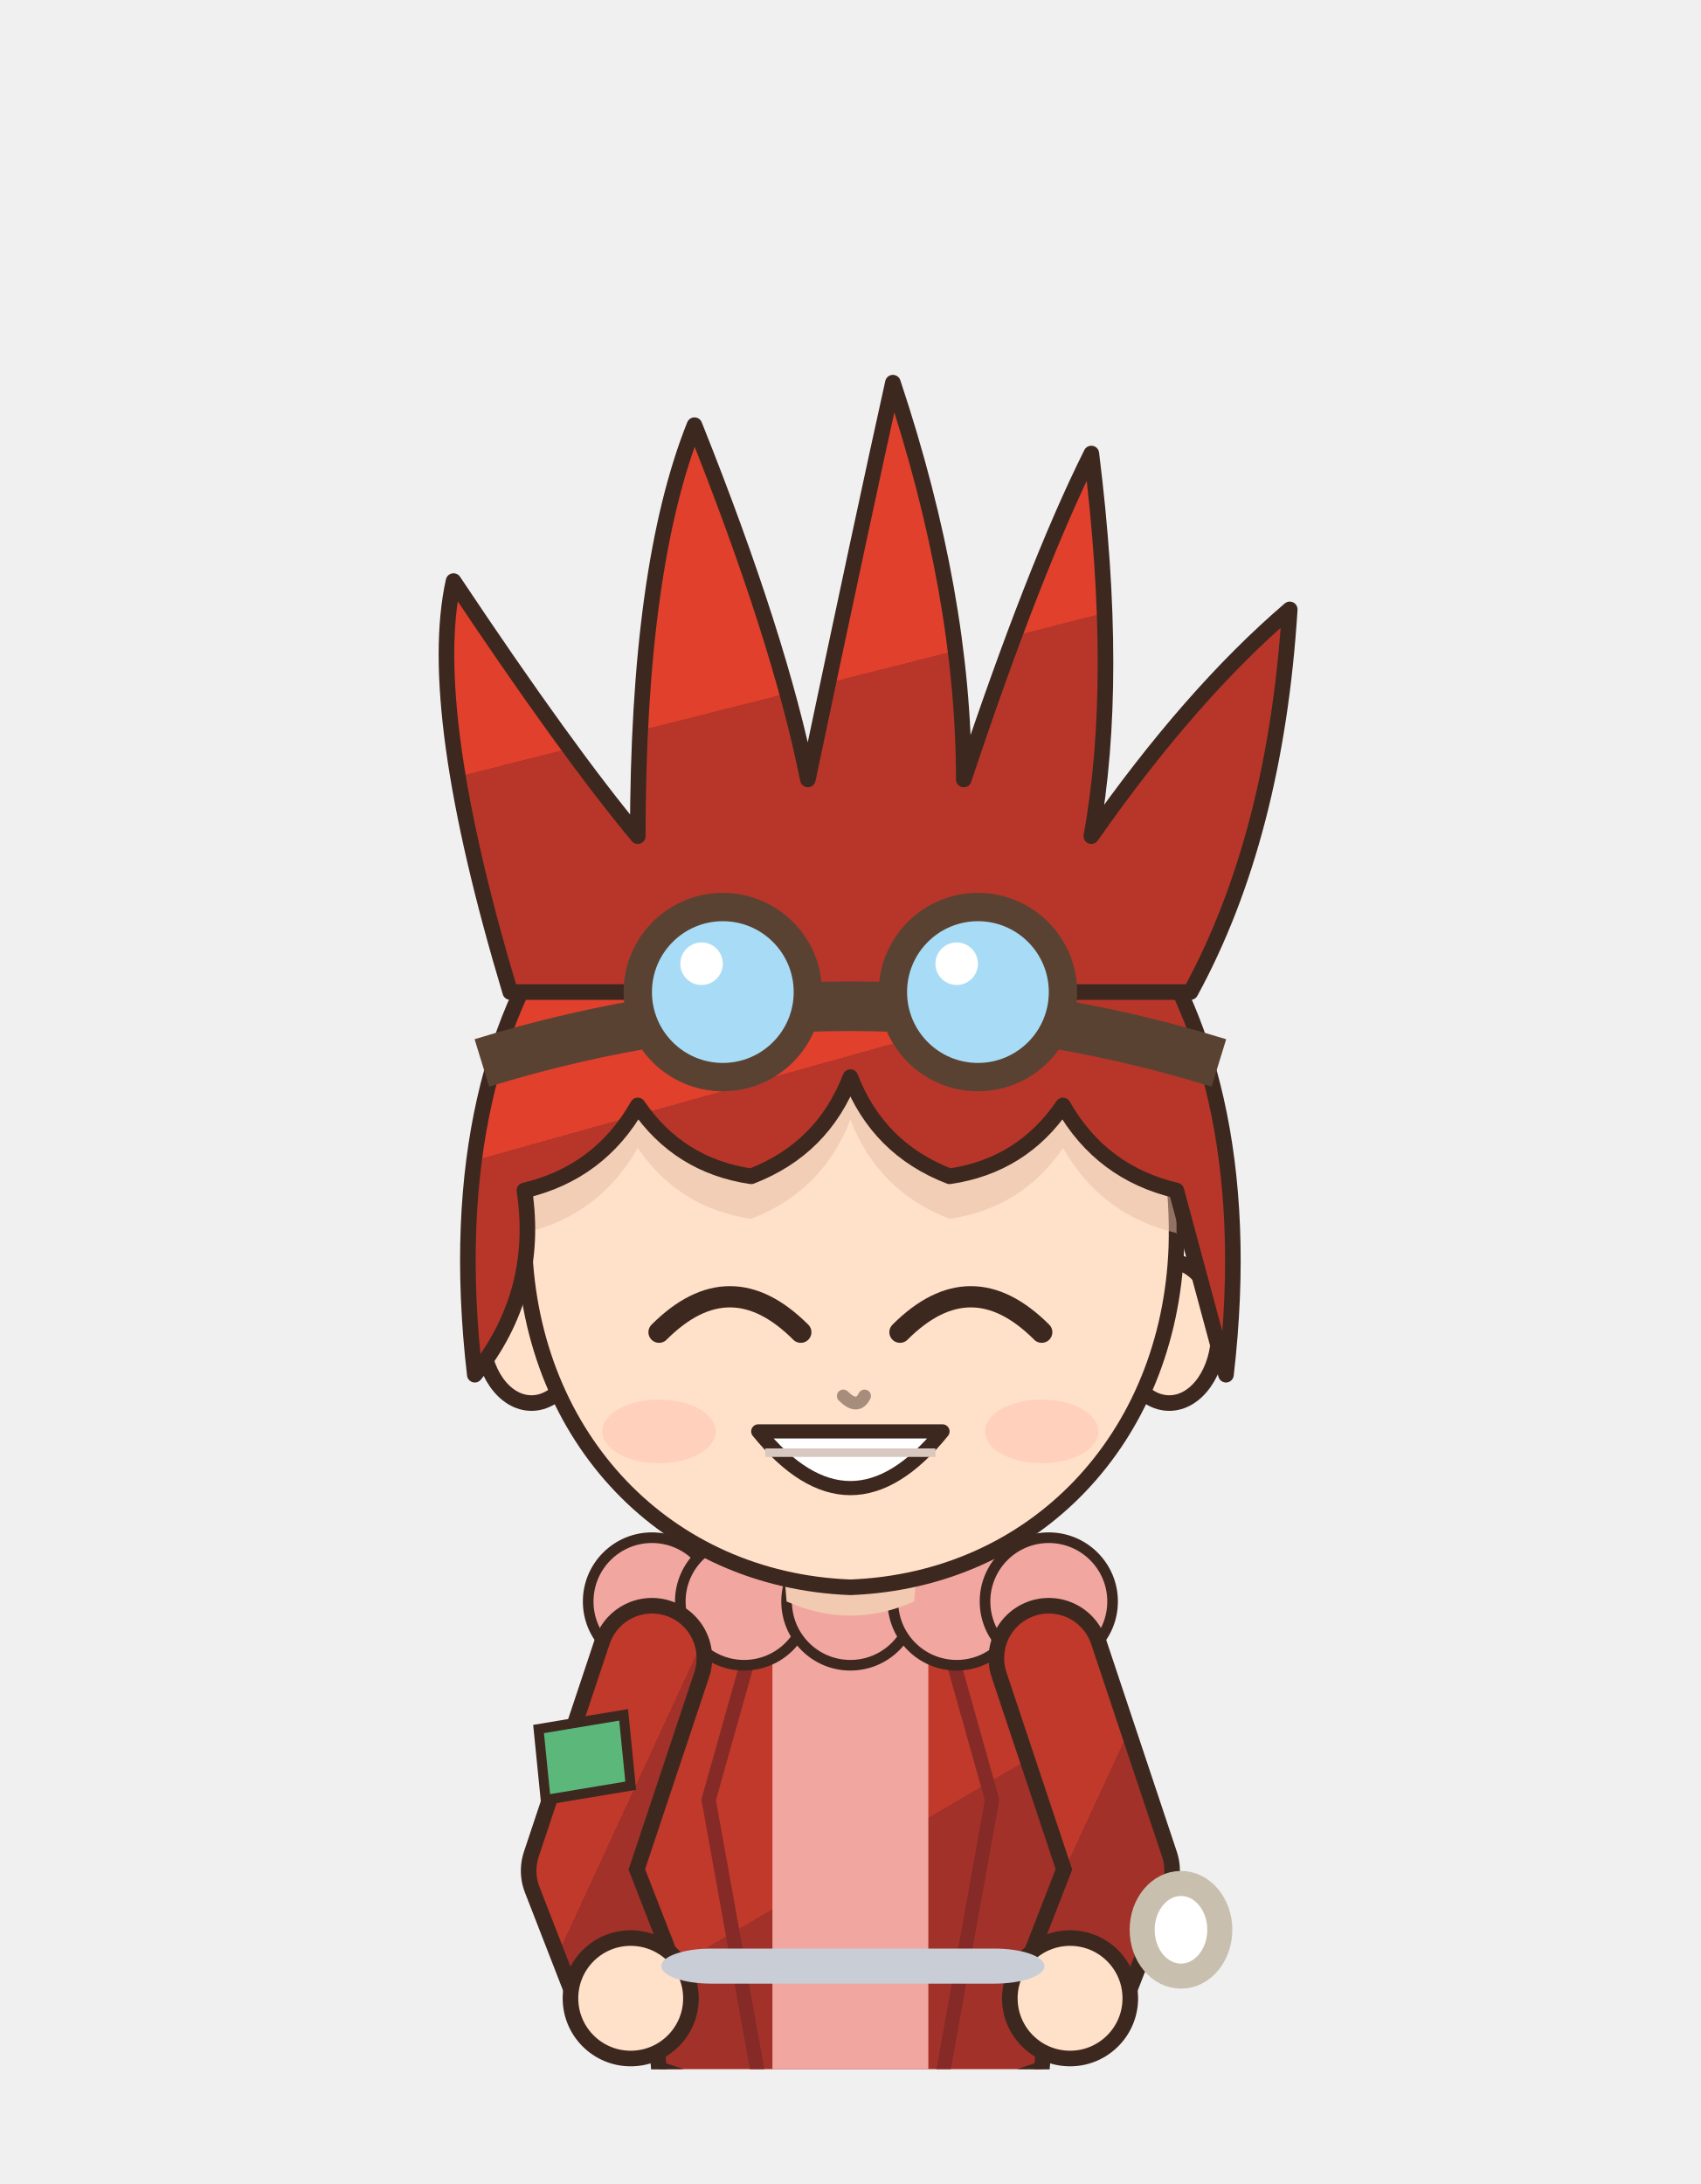
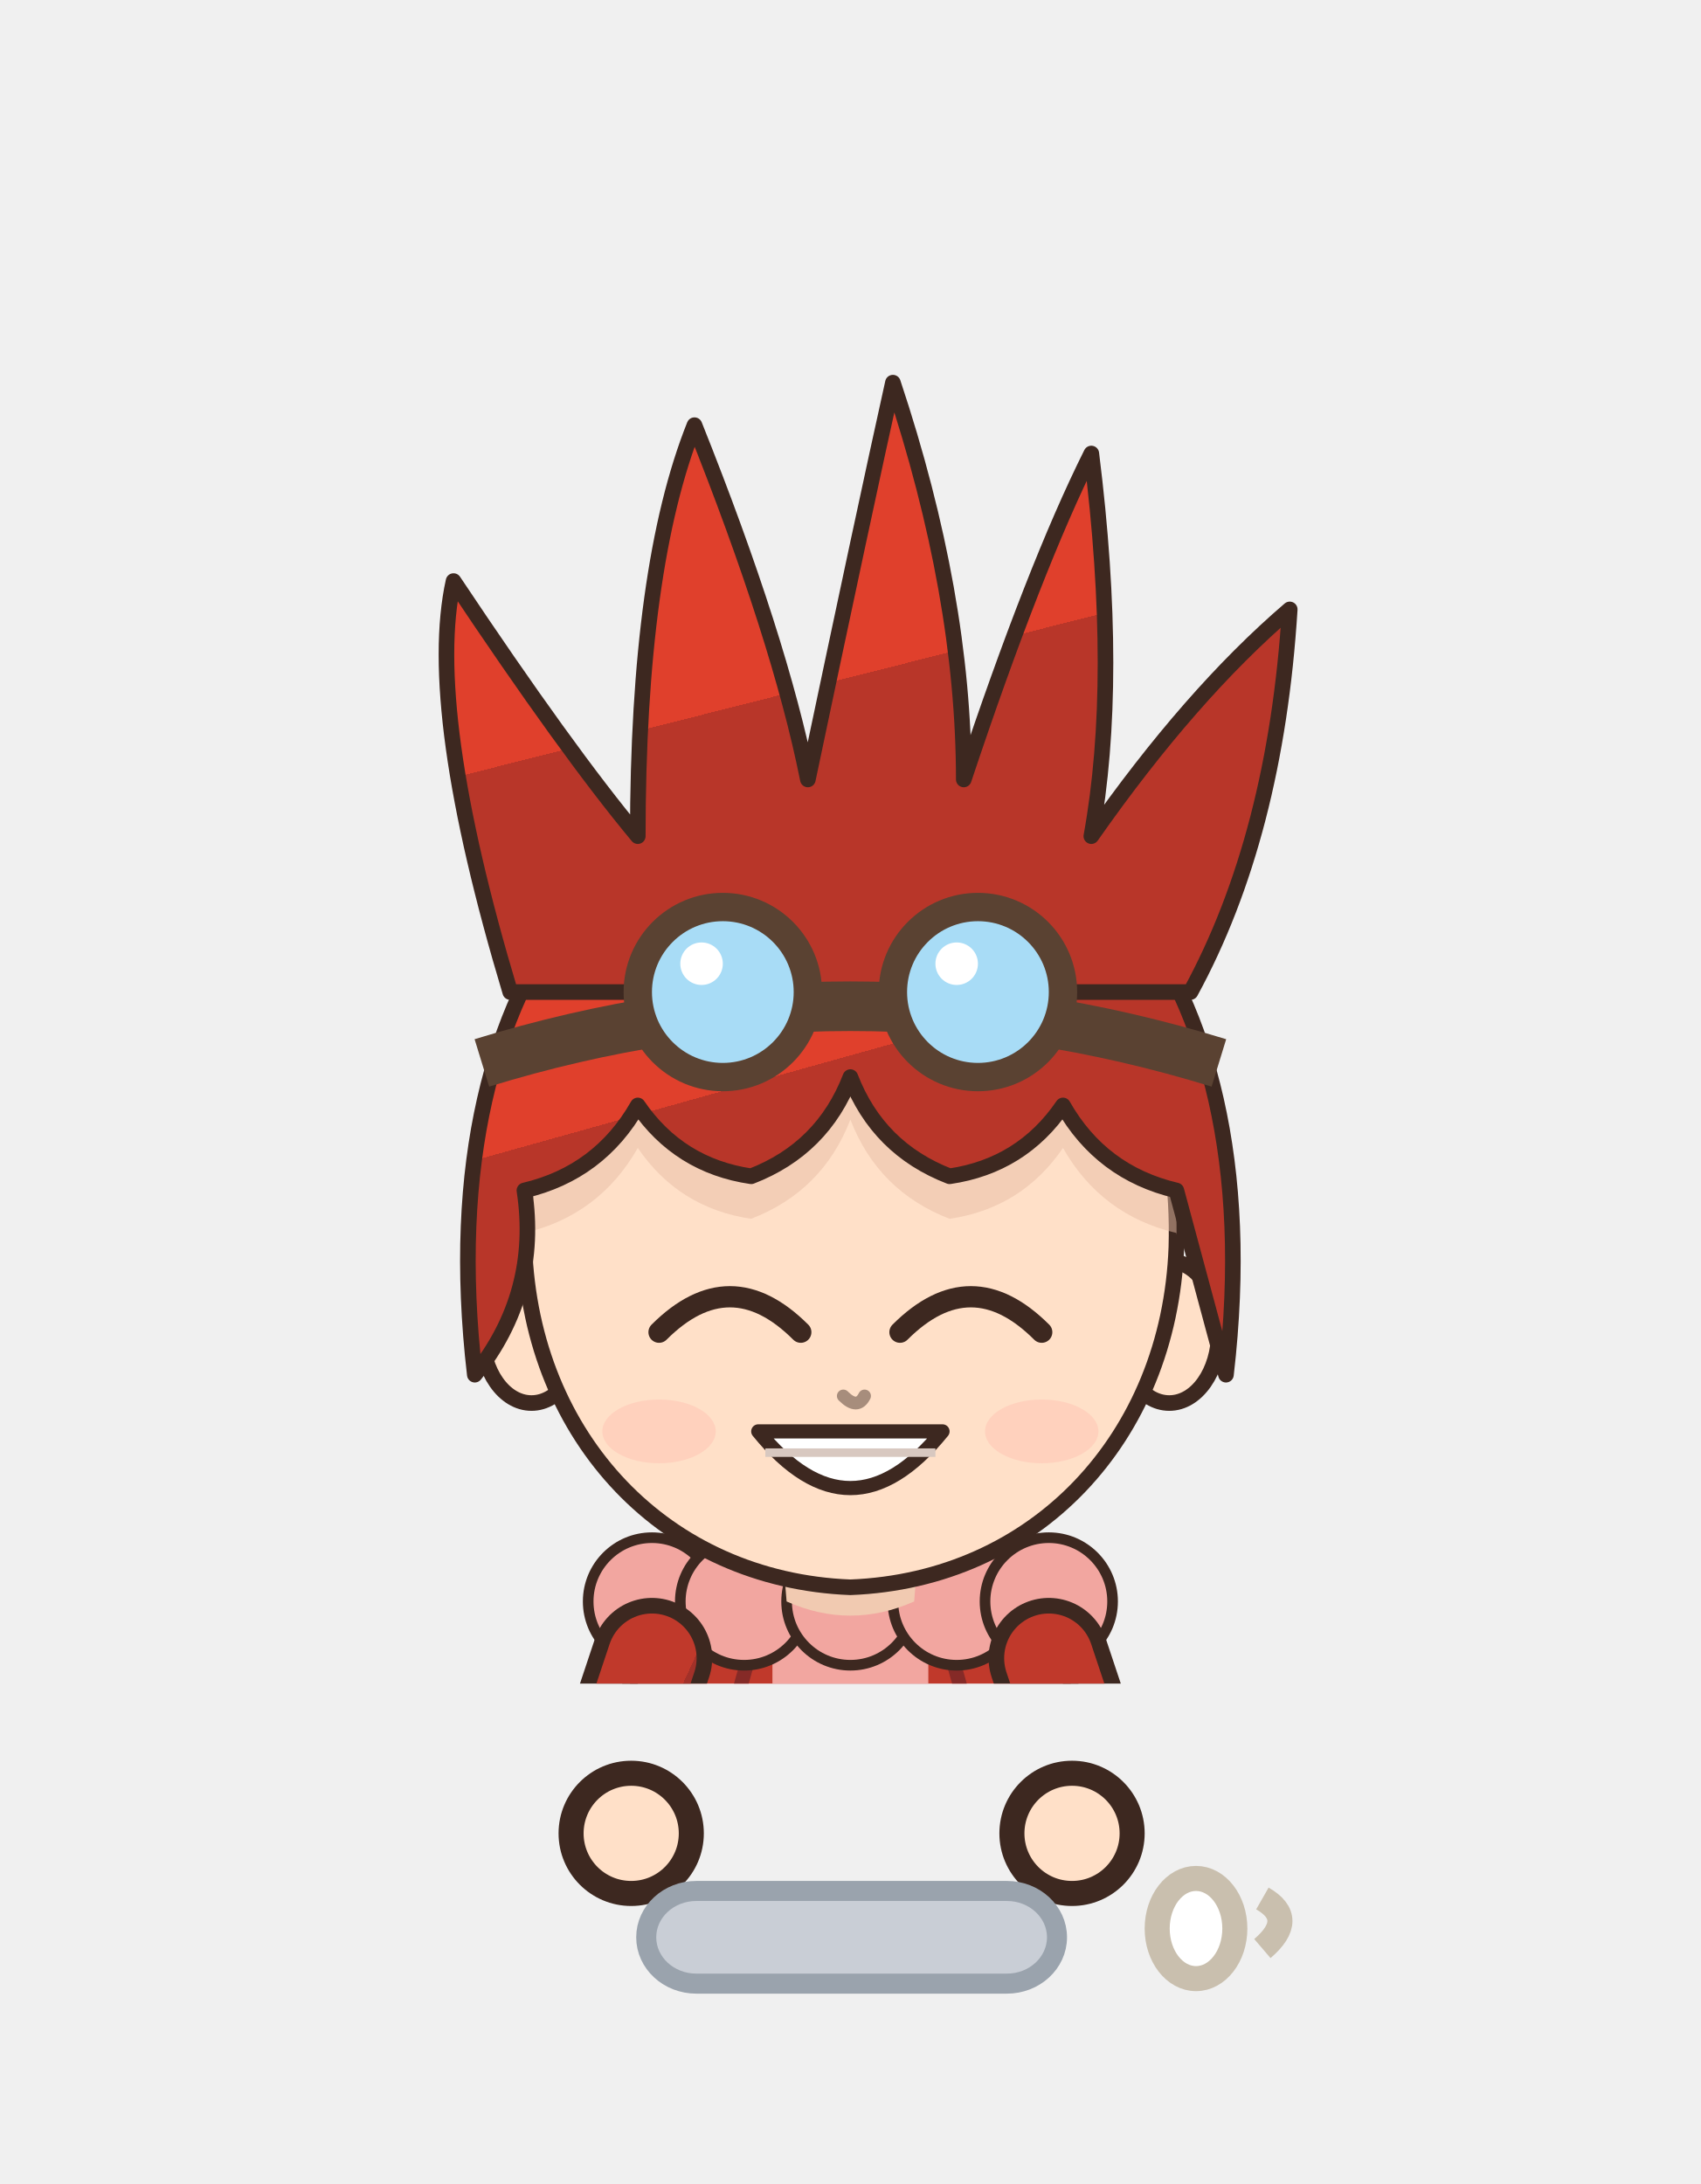
<svg xmlns="http://www.w3.org/2000/svg" viewBox="969.0 326.8 67.9 87.2" width="67.9" height="87.2">
-   <svg x="969.0" y="326.8" viewBox="-120 -180 240 292" width="67.902" height="82.615">
+   <svg x="969.0" y="326.8" viewBox="-120 -180 240 237.59" width="67.902" height="67.22">
    <defs>
-       <linearGradient id="hair65" x1="0" y1="0" x2=".35" y2="1">
+       <linearGradient id="hair81" x1="0" y1="0" x2=".35" y2="1">
        <stop offset="0" stop-color="#e0402c" />
        <stop offset=".58" stop-color="#e0402c" />
        <stop offset=".58" stop-color="#b83629" />
        <stop offset="1" stop-color="#b83629" />
      </linearGradient>
-       <radialGradient id="skin65" cx=".4" cy=".32" r=".85">
+       <radialGradient id="skin81" cx=".4" cy=".32" r=".85">
        <stop offset="0" stop-color="#ffe0c8" />
        <stop offset=".84" stop-color="#ffe0c8" />
        <stop offset=".84" stop-color="#f1cab1" />
        <stop offset="1" stop-color="#f1cab1" />
      </radialGradient>
-       <linearGradient id="cloth65" x1="0" y1="0" x2=".45" y2="1">
+       <linearGradient id="cloth81" x1="0" y1="0" x2=".45" y2="1">
        <stop offset="0" stop-color="#c0392b" />
        <stop offset=".6" stop-color="#c0392b" />
        <stop offset=".6" stop-color="#a23129" />
        <stop offset="1" stop-color="#a23129" />
      </linearGradient>
-       <linearGradient id="iris65" x1="0" y1="0" x2="0" y2="1">
+       <linearGradient id="iris81" x1="0" y1="0" x2="0" y2="1">
        <stop offset="0" stop-color="#5a481a" />
        <stop offset=".5" stop-color="#c9a23a" />
        <stop offset="1" stop-color="#e1cb92" />
      </linearGradient>
-       <linearGradient id="straw65" x1="0" y1="0" x2=".3" y2="1">
+       <linearGradient id="straw81" x1="0" y1="0" x2=".3" y2="1">
        <stop offset="0" stop-color="#ffe39a" />
        <stop offset=".58" stop-color="#ffe39a" />
        <stop offset=".58" stop-color="#e9b456" />
        <stop offset="1" stop-color="#e9b456" />
      </linearGradient>
-       <clipPath id="face65">
+       <clipPath id="face81">
        <path d="M -46,-4 C -47,-38 -25,-55 0,-55 C 25,-55 47,-38 46,-4 C 45,23 26,43 0,44 C -26,43 -45,23 -46,-4 Z" />
      </clipPath>
    </defs>
    <rect x="-23" y="118" width="20" height="84" rx="8" fill="#2b2a38" stroke="#3d2820" stroke-width="2.2" stroke-linejoin="round" />
    <ellipse cx="-13" cy="205" rx="14" ry="7" fill="#3a2a24" stroke="#3d2820" stroke-width="2.2" stroke-linejoin="round" />
    <rect x="3" y="118" width="20" height="84" rx="8" fill="#2b2a38" stroke="#3d2820" stroke-width="2.2" stroke-linejoin="round" />
    <ellipse cx="13" cy="205" rx="14" ry="7" fill="#3a2a24" stroke="#3d2820" stroke-width="2.2" stroke-linejoin="round" />
-     <path d="M -30,50 C -34,68 -28,94 -26,124 L 26,124 C 28,94 34,68 30,50 C 18,40 -18,40 -30,50 Z" fill="url(#cloth65)" stroke="#3d2820" stroke-width="2.2" stroke-linejoin="round" />
+     <path d="M -30,50 C -34,68 -28,94 -26,124 L 26,124 C 28,94 34,68 30,50 C 18,40 -18,40 -30,50 Z" fill="url(#cloth81)" stroke="#3d2820" stroke-width="2.2" stroke-linejoin="round" />
    <path d="M -11,42 L 11,42 L 11,124 L -11,124 Z" fill="#f2a6a0" />
    <path d="M -11,42 L -20,74 L -11,124 M 11,42 L 20,74 L 11,124" stroke="#852a27" stroke-width="2" fill="none" />
    <circle cx="-28" cy="46" r="9" fill="#f2a6a0" stroke="#3d2820" stroke-width="1.5" />
    <circle cx="-15" cy="46" r="9" fill="#f2a6a0" stroke="#3d2820" stroke-width="1.5" />
    <circle cx="0" cy="46" r="9" fill="#f2a6a0" stroke="#3d2820" stroke-width="1.5" />
    <circle cx="15" cy="46" r="9" fill="#f2a6a0" stroke="#3d2820" stroke-width="1.5" />
    <circle cx="28" cy="46" r="9" fill="#f2a6a0" stroke="#3d2820" stroke-width="1.5" />
-     <path d="M -27,112 L -36,176 L -10,176 L -9,118 Z M 27,112 L 36,176 L 10,176 L 9,118 Z" fill="url(#cloth65)" stroke="#3d2820" stroke-width="2.2" stroke-linejoin="round" />
+     <path d="M -27,112 L -36,176 L -10,176 L -9,118 Z M 27,112 L 36,176 L 10,176 L 9,118 Z" fill="url(#cloth81)" stroke="#3d2820" stroke-width="2.2" stroke-linejoin="round" />
    <path d="M -28,54 L -38,84 L -31,102" stroke="#3d2820" stroke-width="17" fill="none" stroke-linecap="round" stroke-linejoin="round" />
-     <path d="M -28,54 L -38,84 L -31,102" stroke="url(#cloth65)" stroke-width="12.6" fill="none" stroke-linecap="round" stroke-linejoin="round" />
+     <path d="M -28,54 L -38,84 L -31,102" stroke="url(#cloth81)" stroke-width="12.6" fill="none" stroke-linecap="round" stroke-linejoin="round" />
    <path d="M 28,54 L 38,84 L 31,102" stroke="#3d2820" stroke-width="17" fill="none" stroke-linecap="round" stroke-linejoin="round" />
-     <path d="M 28,54 L 38,84 L 31,102" stroke="url(#cloth65)" stroke-width="12.6" fill="none" stroke-linecap="round" stroke-linejoin="round" />
-     <circle cx="-31" cy="102" r="8.5" fill="url(#skin65)" stroke="#3d2820" stroke-width="2.2" />
-     <circle cx="31" cy="102" r="8.5" fill="url(#skin65)" stroke="#3d2820" stroke-width="2.2" />
+     <path d="M 28,54 L 38,84 L 31,102" stroke="url(#cloth81)" stroke-width="12.6" fill="none" stroke-linecap="round" stroke-linejoin="round" />
+     <circle cx="-31" cy="102" r="8.5" fill="url(#skin81)" stroke="#3d2820" stroke-width="2.2" />
+     <circle cx="31" cy="102" r="8.5" fill="url(#skin81)" stroke="#3d2820" stroke-width="2.2" />
    <path d="M -44,64 L -32,62 L -31,72 L -43,74 Z" fill="#5cb87a" stroke="#3d2820" stroke-width="1.4" />
    <path d="M -10,34 L 10,34 L 9,46 Q 0,50 -9,46 Z" fill="#f1cab1" />
-     <ellipse cx="-45" cy="8" rx="7" ry="10" fill="url(#skin65)" stroke="#3d2820" stroke-width="2.2" stroke-linejoin="round" />
-     <ellipse cx="45" cy="8" rx="7" ry="10" fill="url(#skin65)" stroke="#3d2820" stroke-width="2.2" stroke-linejoin="round" />
-     <path d="M -46,-4 C -47,-38 -25,-55 0,-55 C 25,-55 47,-38 46,-4 C 45,23 26,43 0,44 C -26,43 -45,23 -46,-4 Z" fill="url(#skin65)" stroke="#3d2820" stroke-width="2.2" stroke-linejoin="round" />
-     <g clip-path="url(#face65)">
+     <ellipse cx="-45" cy="8" rx="7" ry="10" fill="url(#skin81)" stroke="#3d2820" stroke-width="2.2" stroke-linejoin="round" />
+     <ellipse cx="45" cy="8" rx="7" ry="10" fill="url(#skin81)" stroke="#3d2820" stroke-width="2.2" stroke-linejoin="round" />
+     <path d="M -46,-4 C -47,-38 -25,-55 0,-55 C 25,-55 47,-38 46,-4 C 45,23 26,43 0,44 C -26,43 -45,23 -46,-4 Z" fill="url(#skin81)" stroke="#3d2820" stroke-width="2.2" stroke-linejoin="round" />
+     <g clip-path="url(#face81)">
      <path d="M -53,14 C -60,-46 -28,-72 0,-72 C 28,-72 60,-46 53,14 L 46,-12 Q 35.4,-14.5 30,-24 Q 24.2,-15.5 14,-14 Q 3.9,-17.9 0,-28 Q -3.9,-17.9 -14,-14 Q -24.2,-15.5 -30,-24 Q -35.4,-14.5 -46,-12 Q -43.8,2.5 -53,14 Z" transform="translate(0,6)" fill="#e7bca4" opacity=".5" />
    </g>
    <path d="M -27,8 Q -17,-2 -7,8" stroke="#3d2820" stroke-width="3" fill="none" stroke-linecap="round" />
    <path d="M 7,8 Q 17,-2 27,8" stroke="#3d2820" stroke-width="3" fill="none" stroke-linecap="round" />
    <path d="M -13,22 Q 0,38 13,22 Z" fill="#ffffff" stroke="#3d2820" stroke-width="2" stroke-linejoin="round" />
    <path d="M -12,25 L 12,25" stroke="#d8c8c0" stroke-width="1.2" />
    <ellipse cx="-27" cy="22" rx="8" ry="4.5" fill="#ff8c8c" opacity="0.18" />
    <ellipse cx="27" cy="22" rx="8" ry="4.5" fill="#ff8c8c" opacity="0.18" />
    <path d="M -1,17 Q 1,19 2,17" stroke="#a78d7c" stroke-width="1.8" fill="none" stroke-linecap="round" />
-     <path d="M -53,14 C -60,-46 -28,-72 0,-72 C 28,-72 60,-46 53,14 L 46,-12 Q 35.4,-14.5 30,-24 Q 24.2,-15.5 14,-14 Q 3.9,-17.9 0,-28 Q -3.9,-17.9 -14,-14 Q -24.2,-15.5 -30,-24 Q -35.4,-14.5 -46,-12 Q -43.8,2.5 -53,14 Z" fill="url(#hair65)" stroke="#3d2820" stroke-width="2.2" stroke-linejoin="round" />
-     <path d="M -48,-40 Q -60,-80 -56,-98 Q -40,-74 -30,-62 Q -30,-100 -22,-120 Q -10,-90 -6,-70 Q 2,-108 6,-126 Q 16,-96 16,-70 Q 26,-100 34,-116 Q 38,-84 34,-62 Q 48,-82 62,-94 Q 60,-62 48,-40 Z" fill="url(#hair65)" stroke="#3d2820" stroke-width="2.2" stroke-linejoin="round" />
+     <path d="M -53,14 C -60,-46 -28,-72 0,-72 C 28,-72 60,-46 53,14 L 46,-12 Q 35.4,-14.5 30,-24 Q 24.2,-15.5 14,-14 Q 3.9,-17.9 0,-28 Q -3.9,-17.9 -14,-14 Q -24.2,-15.5 -30,-24 Q -35.4,-14.5 -46,-12 Q -43.8,2.5 -53,14 Z" fill="url(#hair81)" stroke="#3d2820" stroke-width="2.2" stroke-linejoin="round" />
+     <path d="M -48,-40 Q -60,-80 -56,-98 Q -40,-74 -30,-62 Q -30,-100 -22,-120 Q -10,-90 -6,-70 Q 2,-108 6,-126 Q 16,-96 16,-70 Q 26,-100 34,-116 Q 38,-84 34,-62 Q 48,-82 62,-94 Q 60,-62 48,-40 Z" fill="url(#hair81)" stroke="#3d2820" stroke-width="2.2" stroke-linejoin="round" />
    <path d="M -52,-30 Q 0,-46 52,-30" stroke="#5a4232" stroke-width="7" fill="none" />
    <circle cx="-18" cy="-40" r="12" fill="#a8dcf6" stroke="#5a4232" stroke-width="4" />
    <circle cx="-21" cy="-44" r="3" fill="#ffffff" />
    <circle cx="18" cy="-40" r="12" fill="#a8dcf6" stroke="#5a4232" stroke-width="4" />
    <circle cx="15" cy="-44" r="3" fill="#ffffff" />
  </svg>
-   <rect x="995.4" y="404.6" width="15.3" height="1.4" rx="2" fill="#c9ced6" />
-   <rect x="1014.6" y="402.0" width="3.1" height="3.7" rx="2" fill="#ffffff" stroke="#c9bfae" />
+   <circle cx="994.2" cy="400.0" r="2.4" fill="#ffe0c8" stroke="#3d2820" stroke-width="1.0" />
+   <circle cx="1011.8" cy="400.0" r="2.4" fill="#ffe0c8" stroke="#3d2820" stroke-width="1.0" />
+   <rect x="994.8" y="402.3" width="16.4" height="3.7" rx="2" fill="#c9ced6" stroke="#9aa3ad" stroke-width=".8" />
+   <rect x="1015.2" y="401.8" width="3.1" height="4.0" rx="2" fill="#ffffff" stroke="#c9bfae" />
+   <path d="M 1019.4,402.6 q 1.4,0.8 0,2.0" stroke="#c9bfae" fill="none" />
</svg>
